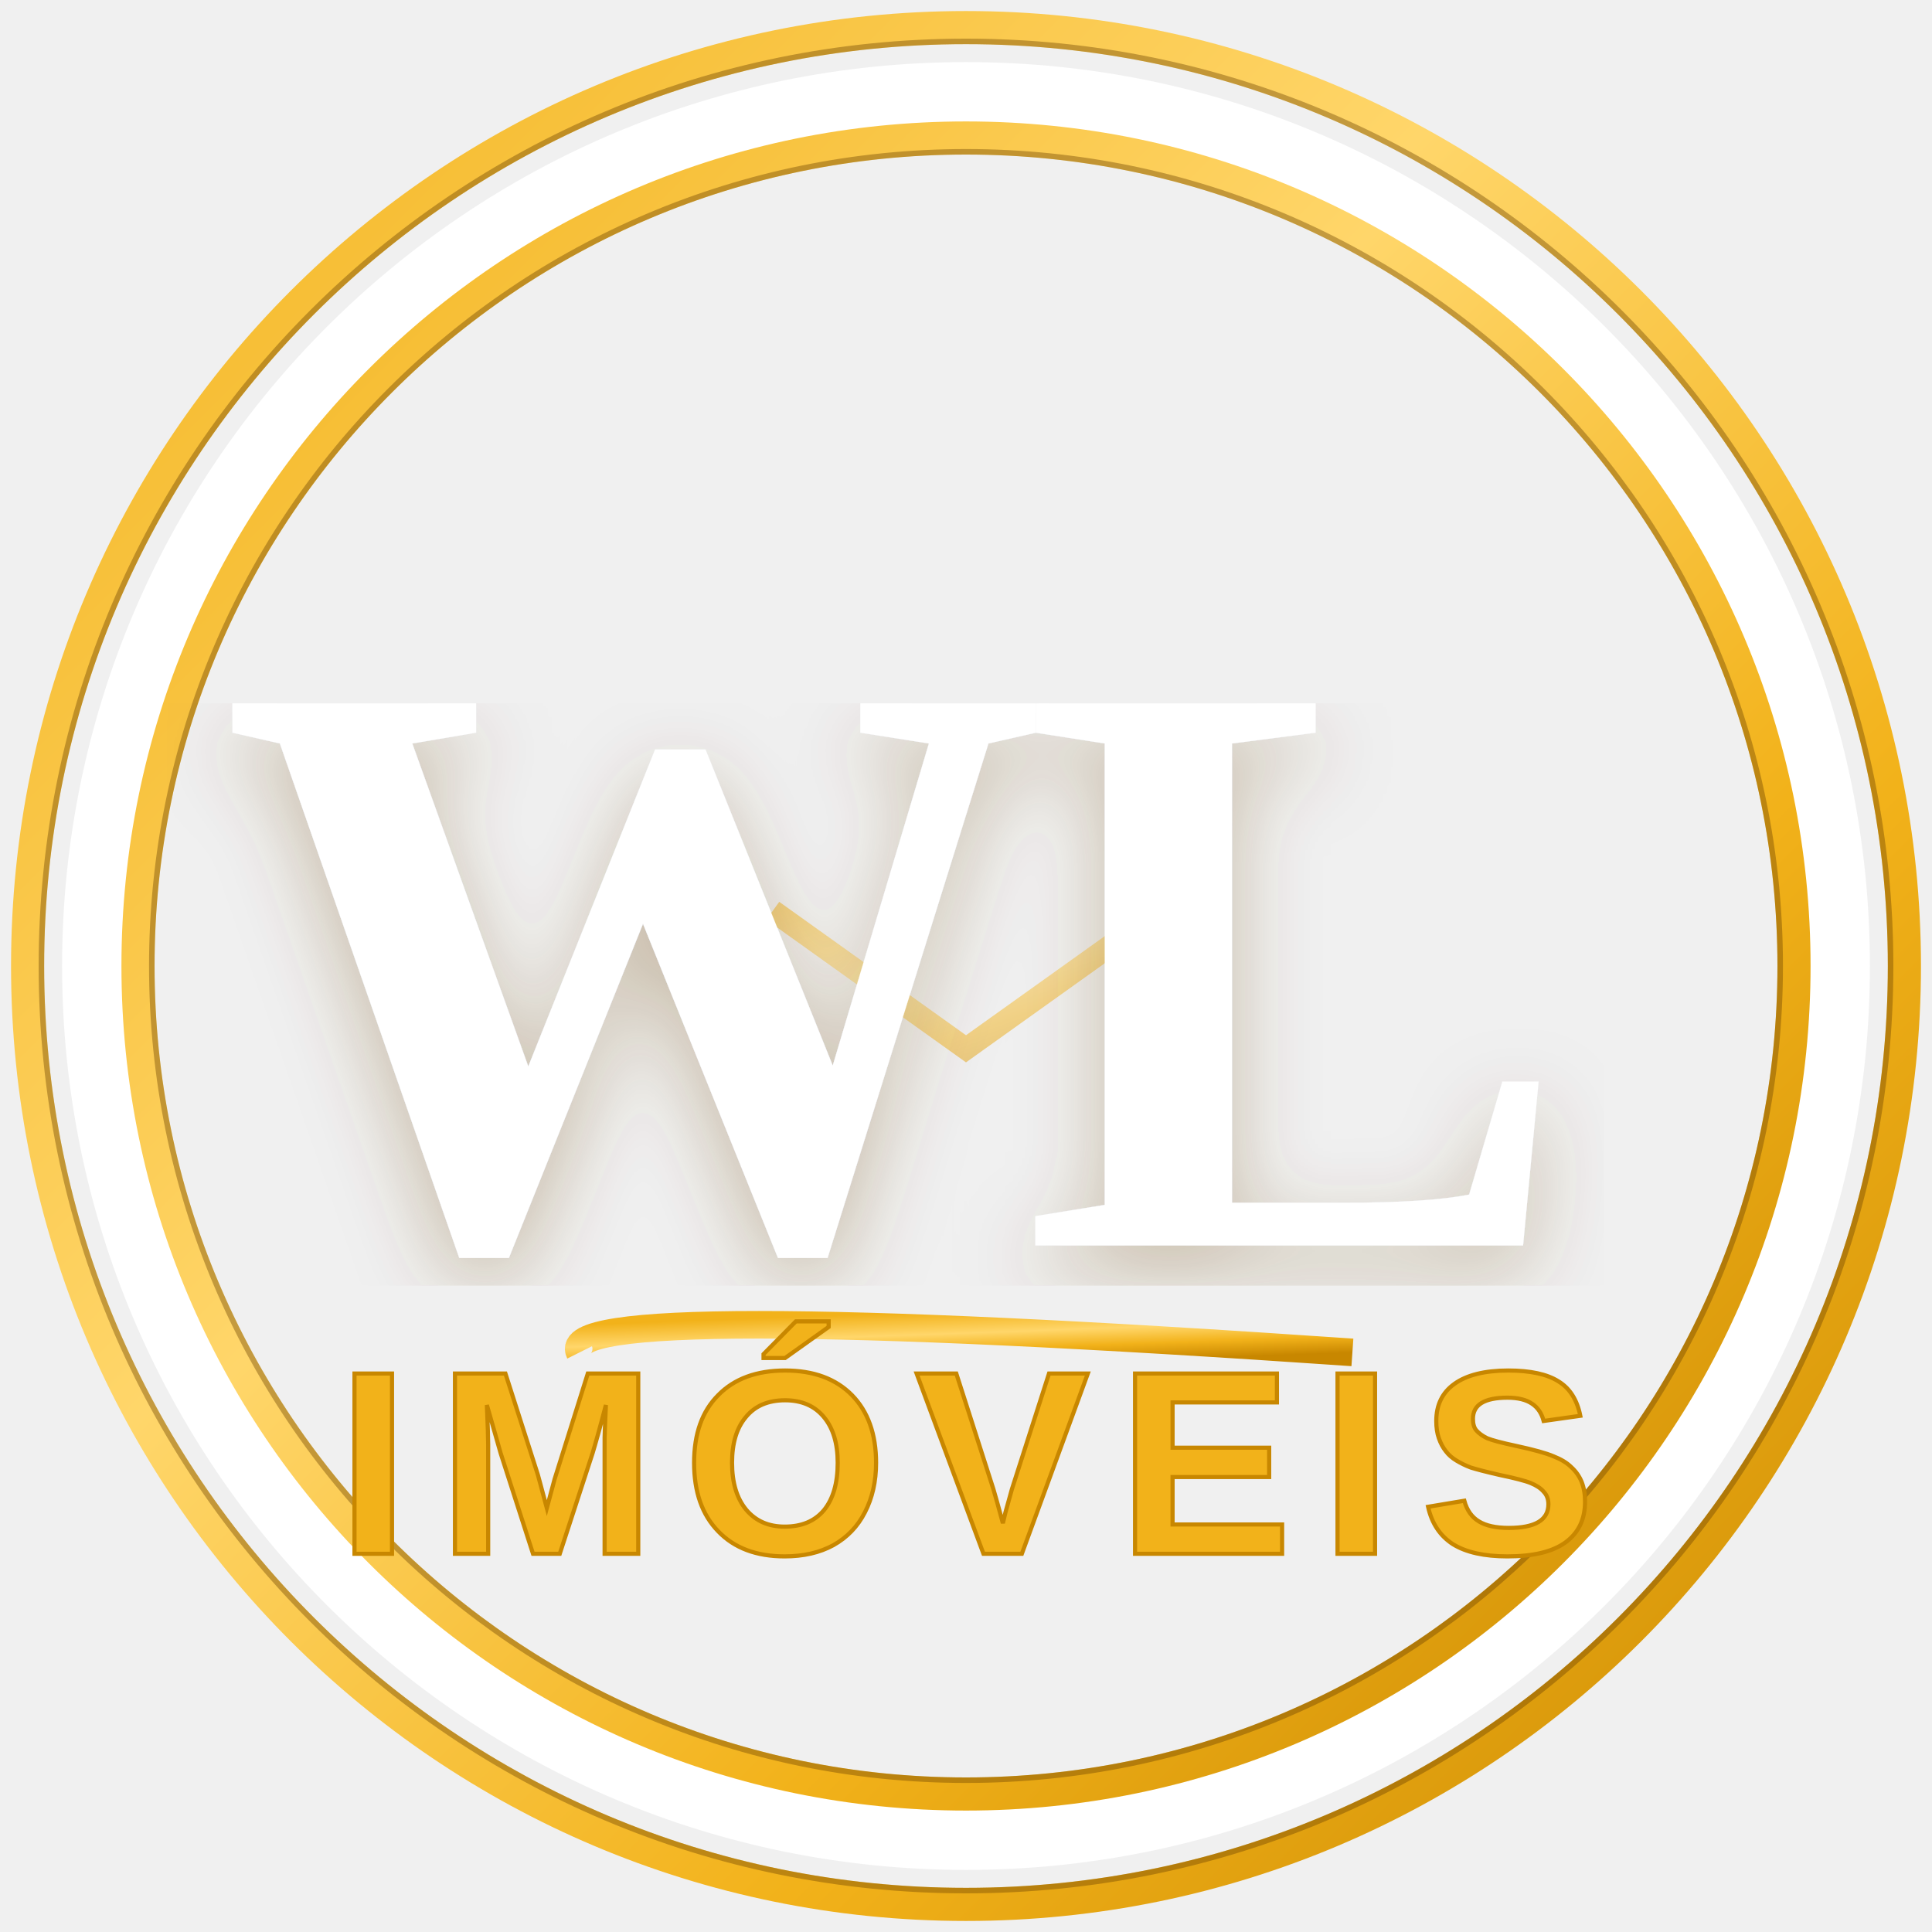
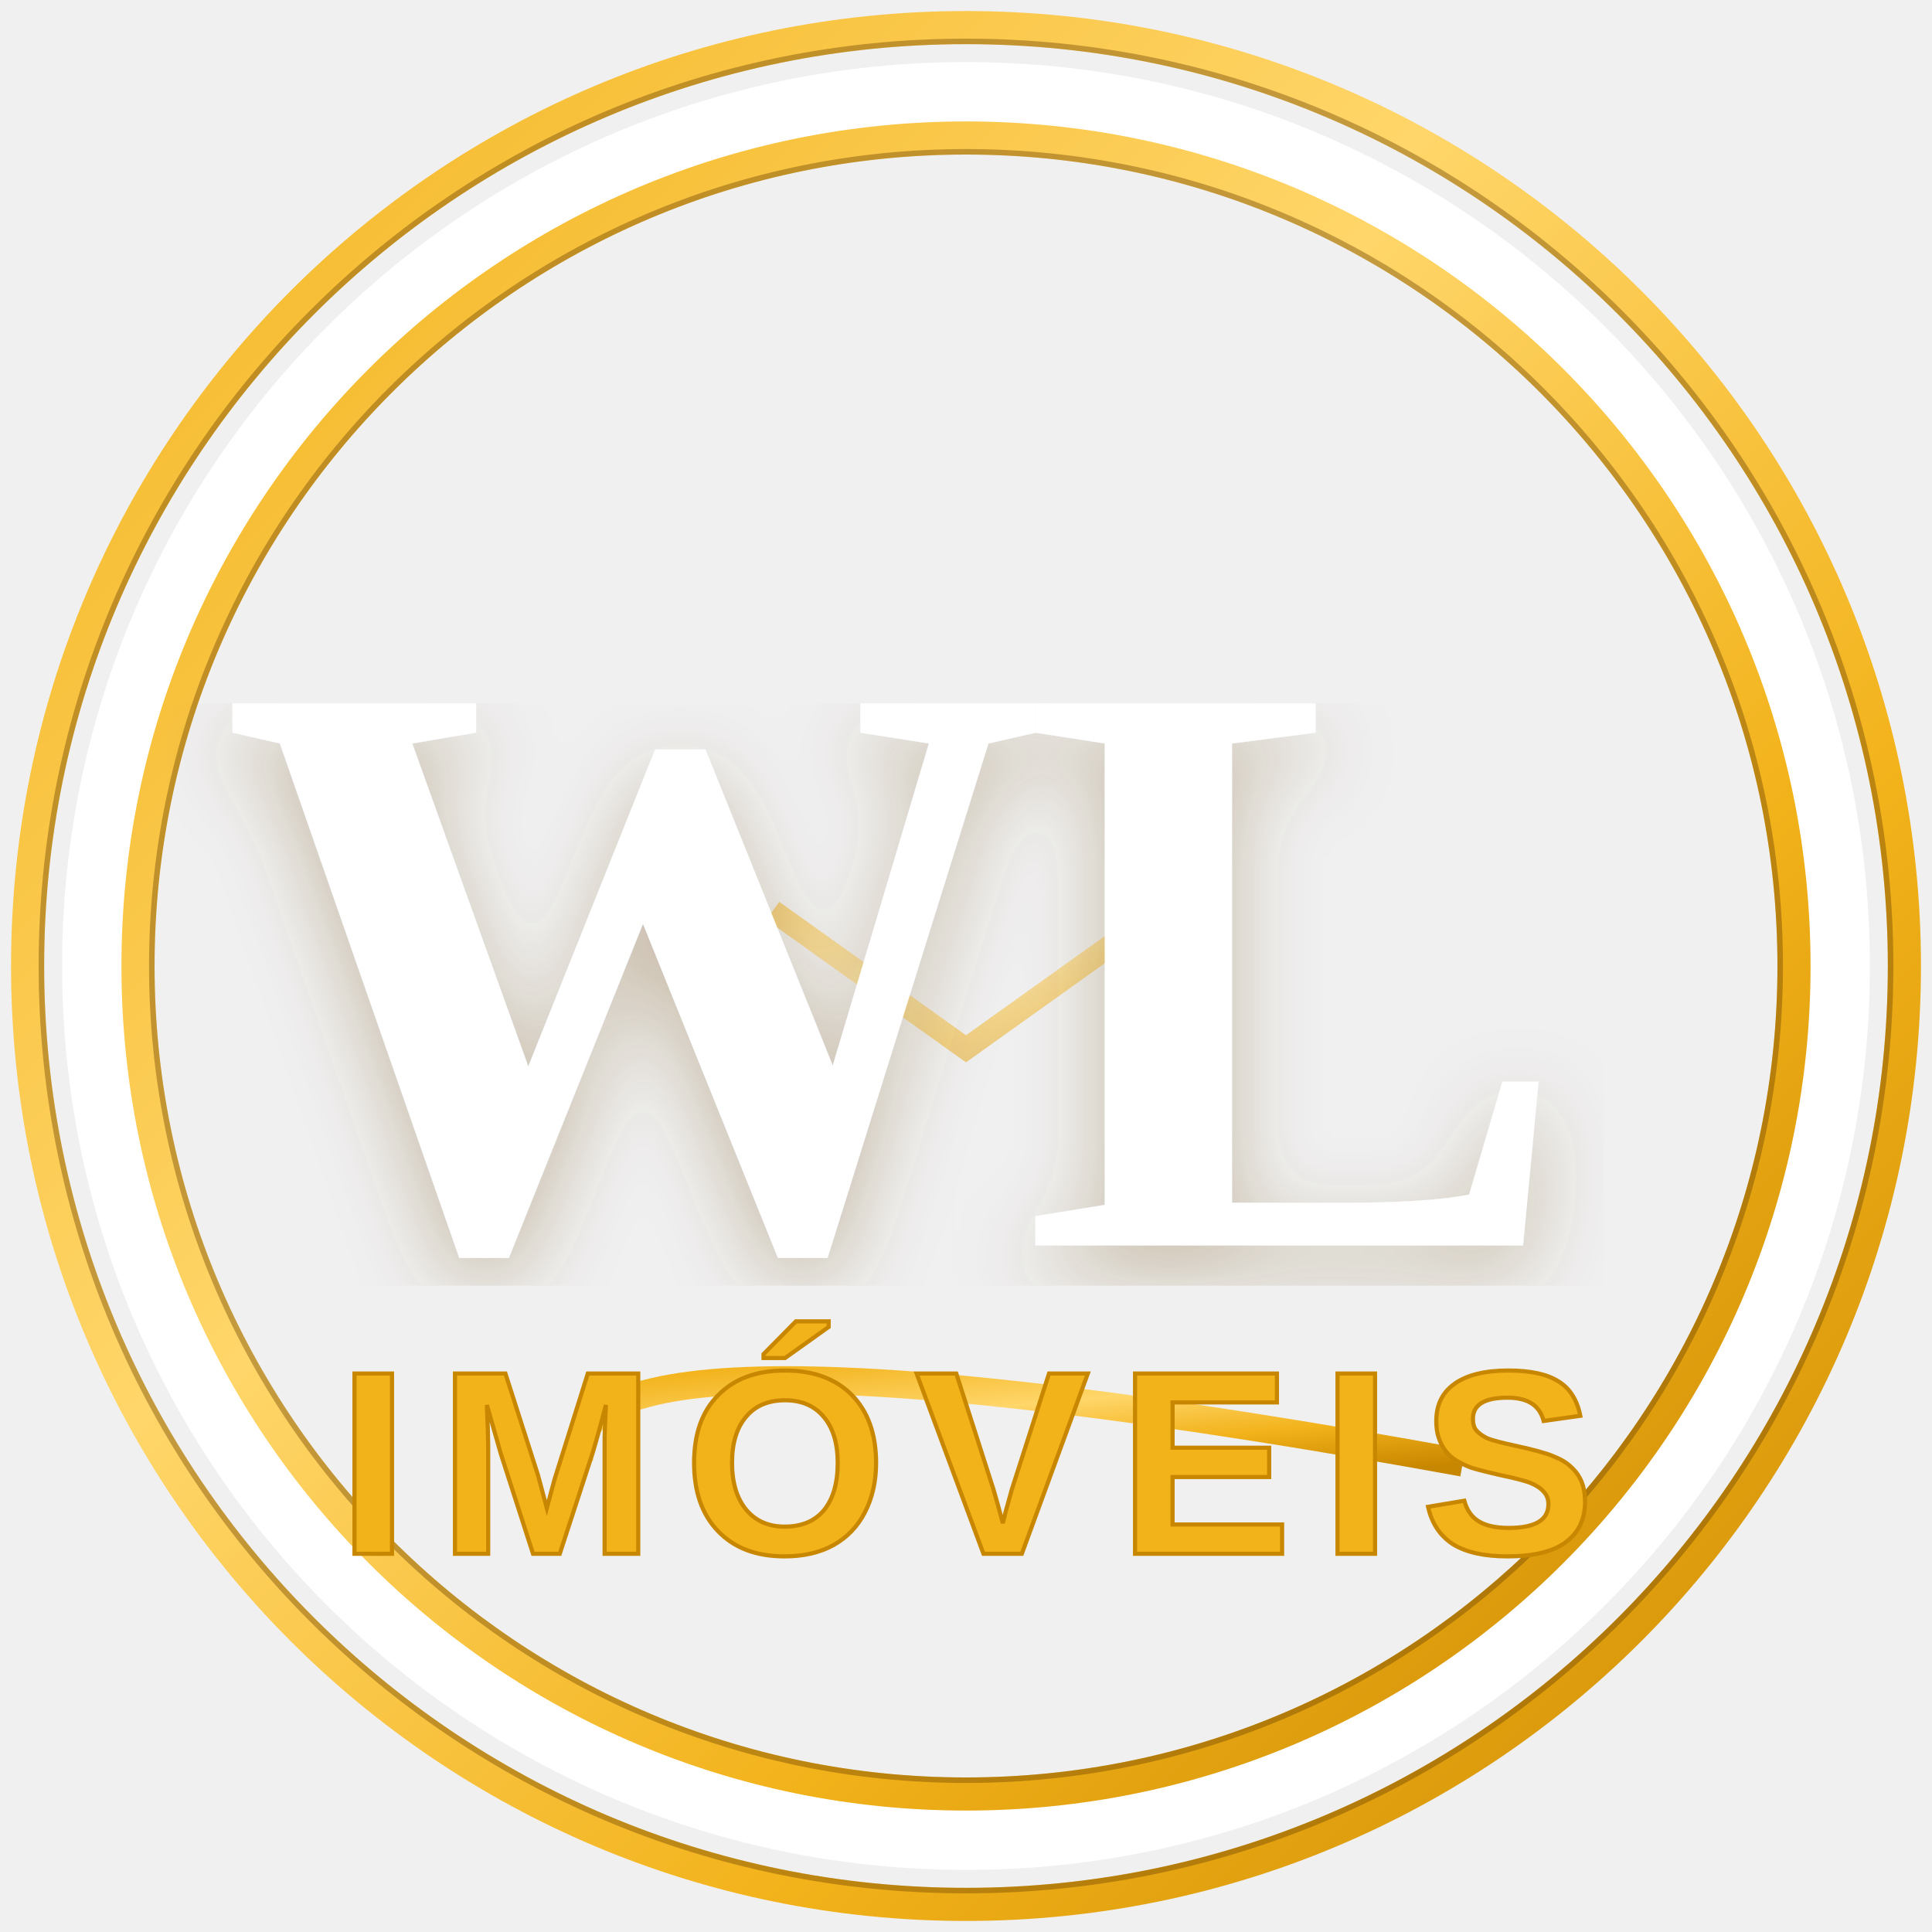
<svg xmlns="http://www.w3.org/2000/svg" width="70" height="70" viewBox="0 0 70 70" preserveAspectRatio="xMidYMid meet">
  <defs>
    <linearGradient id="goldGrad" x1="0%" y1="0%" x2="100%" y2="100%">
      <stop offset="0%" style="stop-color:#F2B21A" />
      <stop offset="40%" style="stop-color:#FFD66A" />
      <stop offset="70%" style="stop-color:#F2B21A" />
      <stop offset="100%" style="stop-color:#C88700" />
    </linearGradient>
    <linearGradient id="goldDark" x1="0%" y1="0%" x2="100%" y2="100%">
      <stop offset="0%" style="stop-color:#C88700" />
      <stop offset="50%" style="stop-color:#F2B21A" />
      <stop offset="100%" style="stop-color:#C88700" />
    </linearGradient>
    <filter id="shadow" x="-5%" y="-5%" width="110%" height="110%">
      <feDropShadow dx="0" dy="1" stdDeviation="1.5" flood-color="#6B4200" flood-opacity="0.3" />
    </filter>
  </defs>
  <circle cx="35" cy="35" r="34" fill="none" stroke="url(#goldGrad)" stroke-width="1.2" />
  <circle cx="35" cy="35" r="33.5" fill="none" stroke="#6B4200" stroke-width="0.2" opacity="0.4" />
  <circle cx="35" cy="35" r="31.5" fill="none" stroke="#FFFFFF" stroke-width="2.5" />
  <circle cx="35" cy="35" r="30" fill="none" stroke="url(#goldGrad)" stroke-width="1.2" />
  <circle cx="35" cy="35" r="29.5" fill="none" stroke="#6B4200" stroke-width="0.2" opacity="0.4" />
  <path d="M 28 33 L 35 38 L 42 33" fill="none" stroke="url(#goldGrad)" stroke-width="0.8" opacity="0.5" />
  <g filter="url(#shadow)">
    <text x="23" y="35" font-family="'Times New Roman', Georgia, serif" font-size="30" font-weight="bold" fill="#FFFFFF" text-anchor="middle" dominant-baseline="central">W</text>
    <text x="47" y="35" font-family="'Times New Roman', Georgia, serif" font-size="30" font-weight="bold" fill="#FFFFFF" text-anchor="middle" dominant-baseline="central">L</text>
  </g>
-   <path d="M 21 49 Q 20 47 49 49" fill="none" stroke="url(#goldGrad)" stroke-width="1" />
+   <path d="M 21 53 Q 20 47 53 53" fill="none" stroke="url(#goldGrad)" stroke-width="1" />
  <text x="35" y="53" font-family="Arial, Helvetica, sans-serif" font-size="9.5" font-weight="bold" fill="#F2B21A" text-anchor="middle" letter-spacing="1" dominant-baseline="central" stroke="#C88700" stroke-width="0.15">
    IMÓVEIS
  </text>
</svg>
